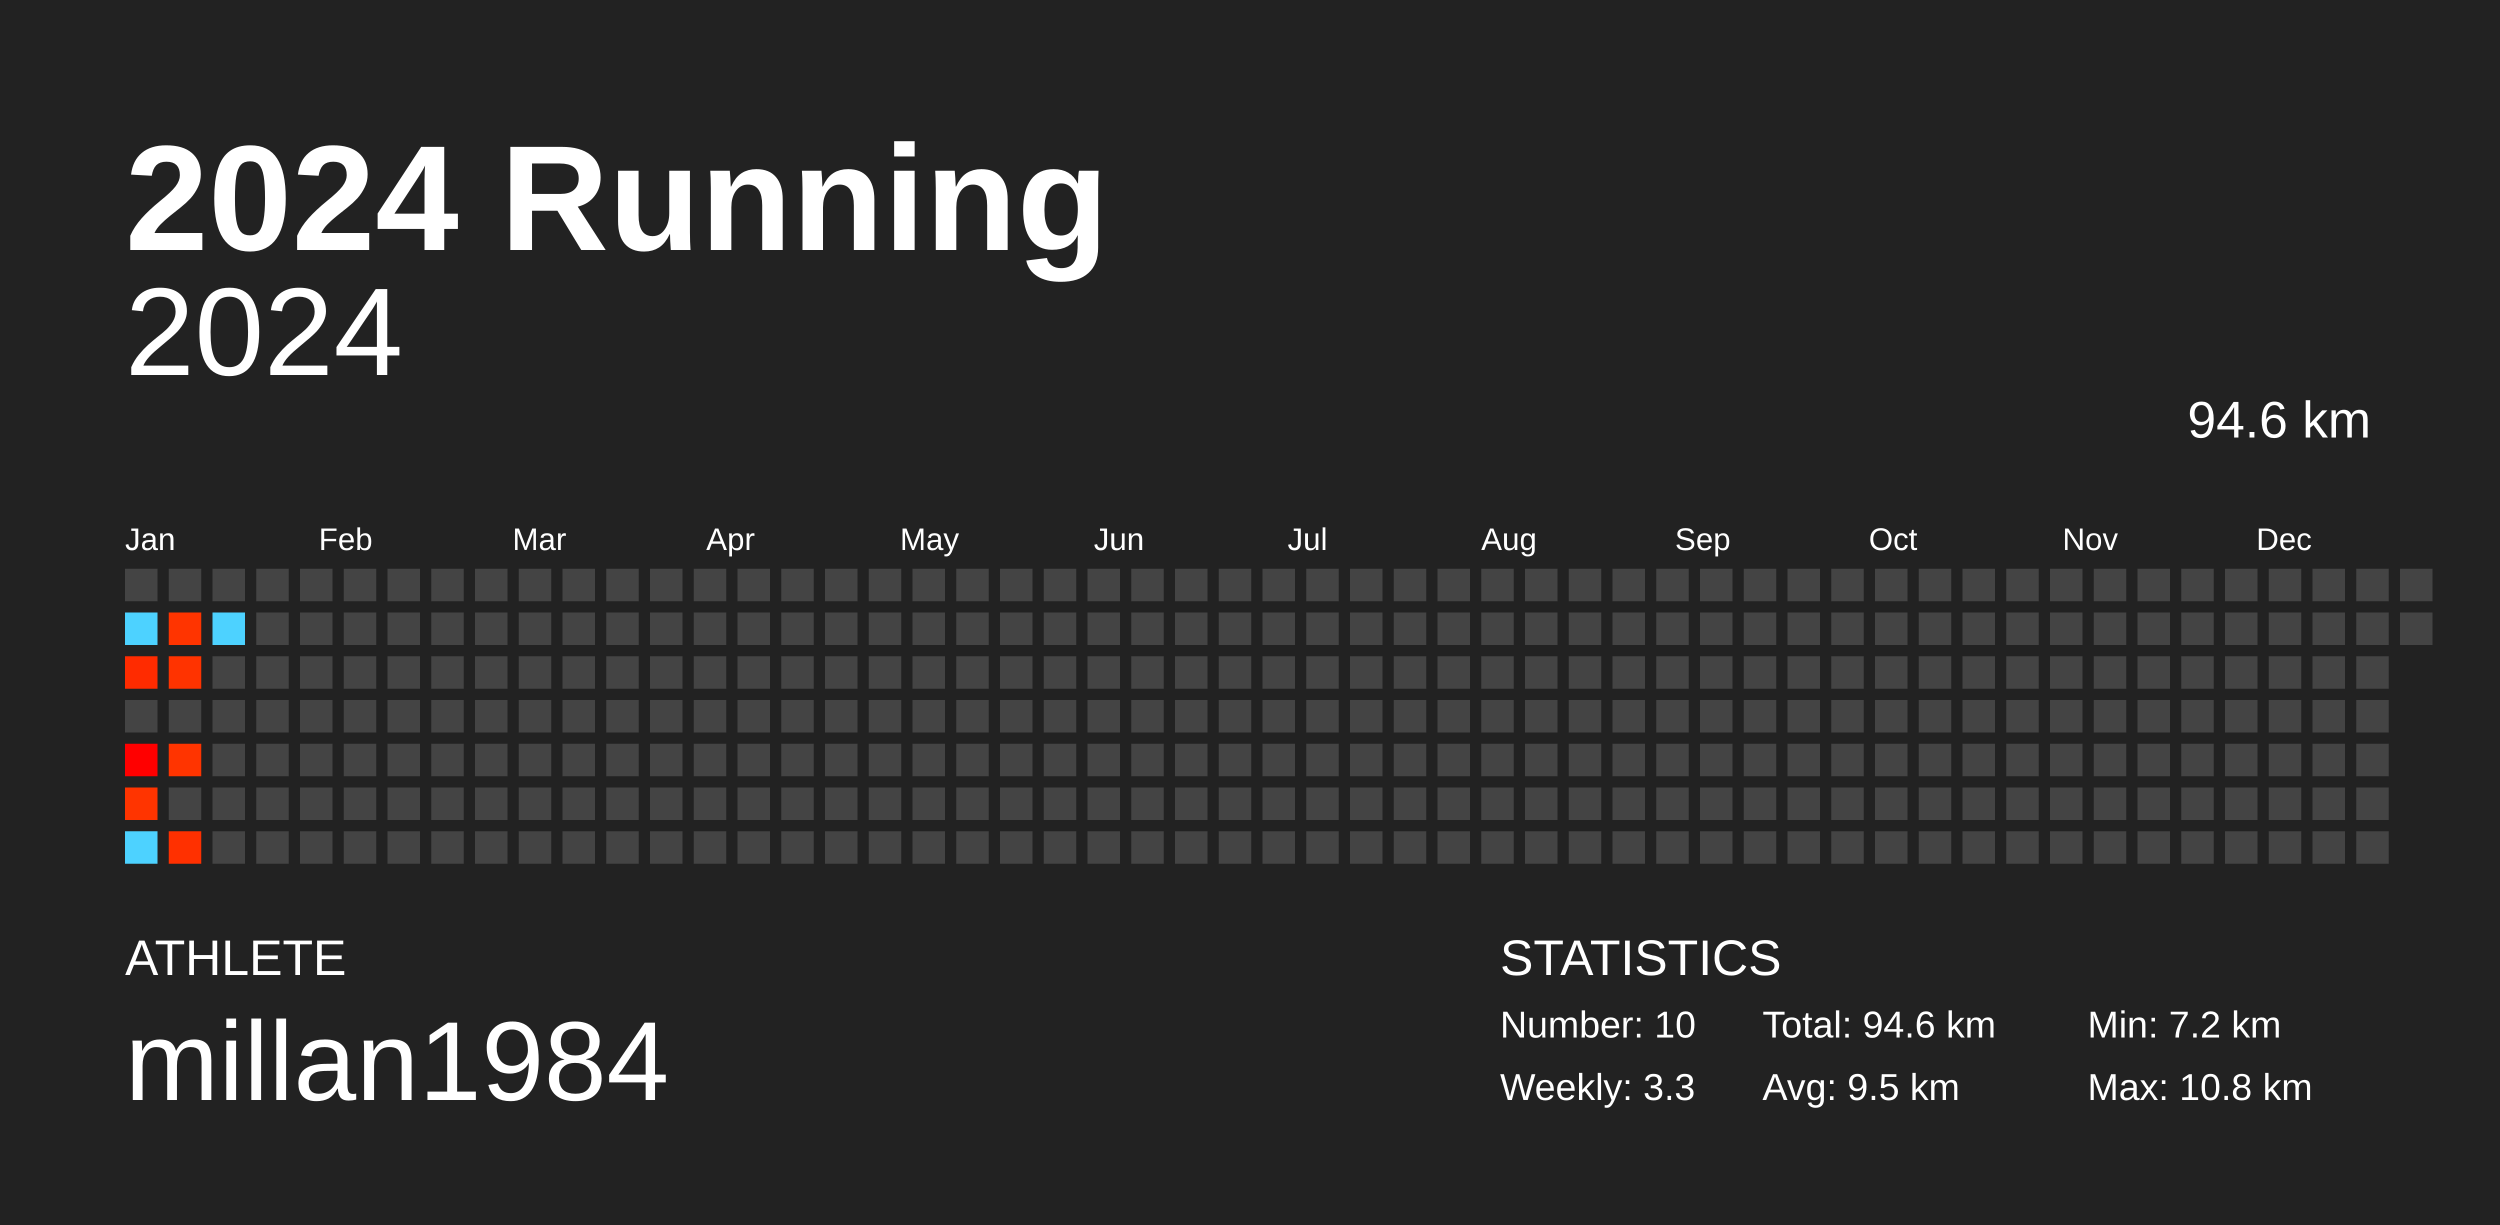
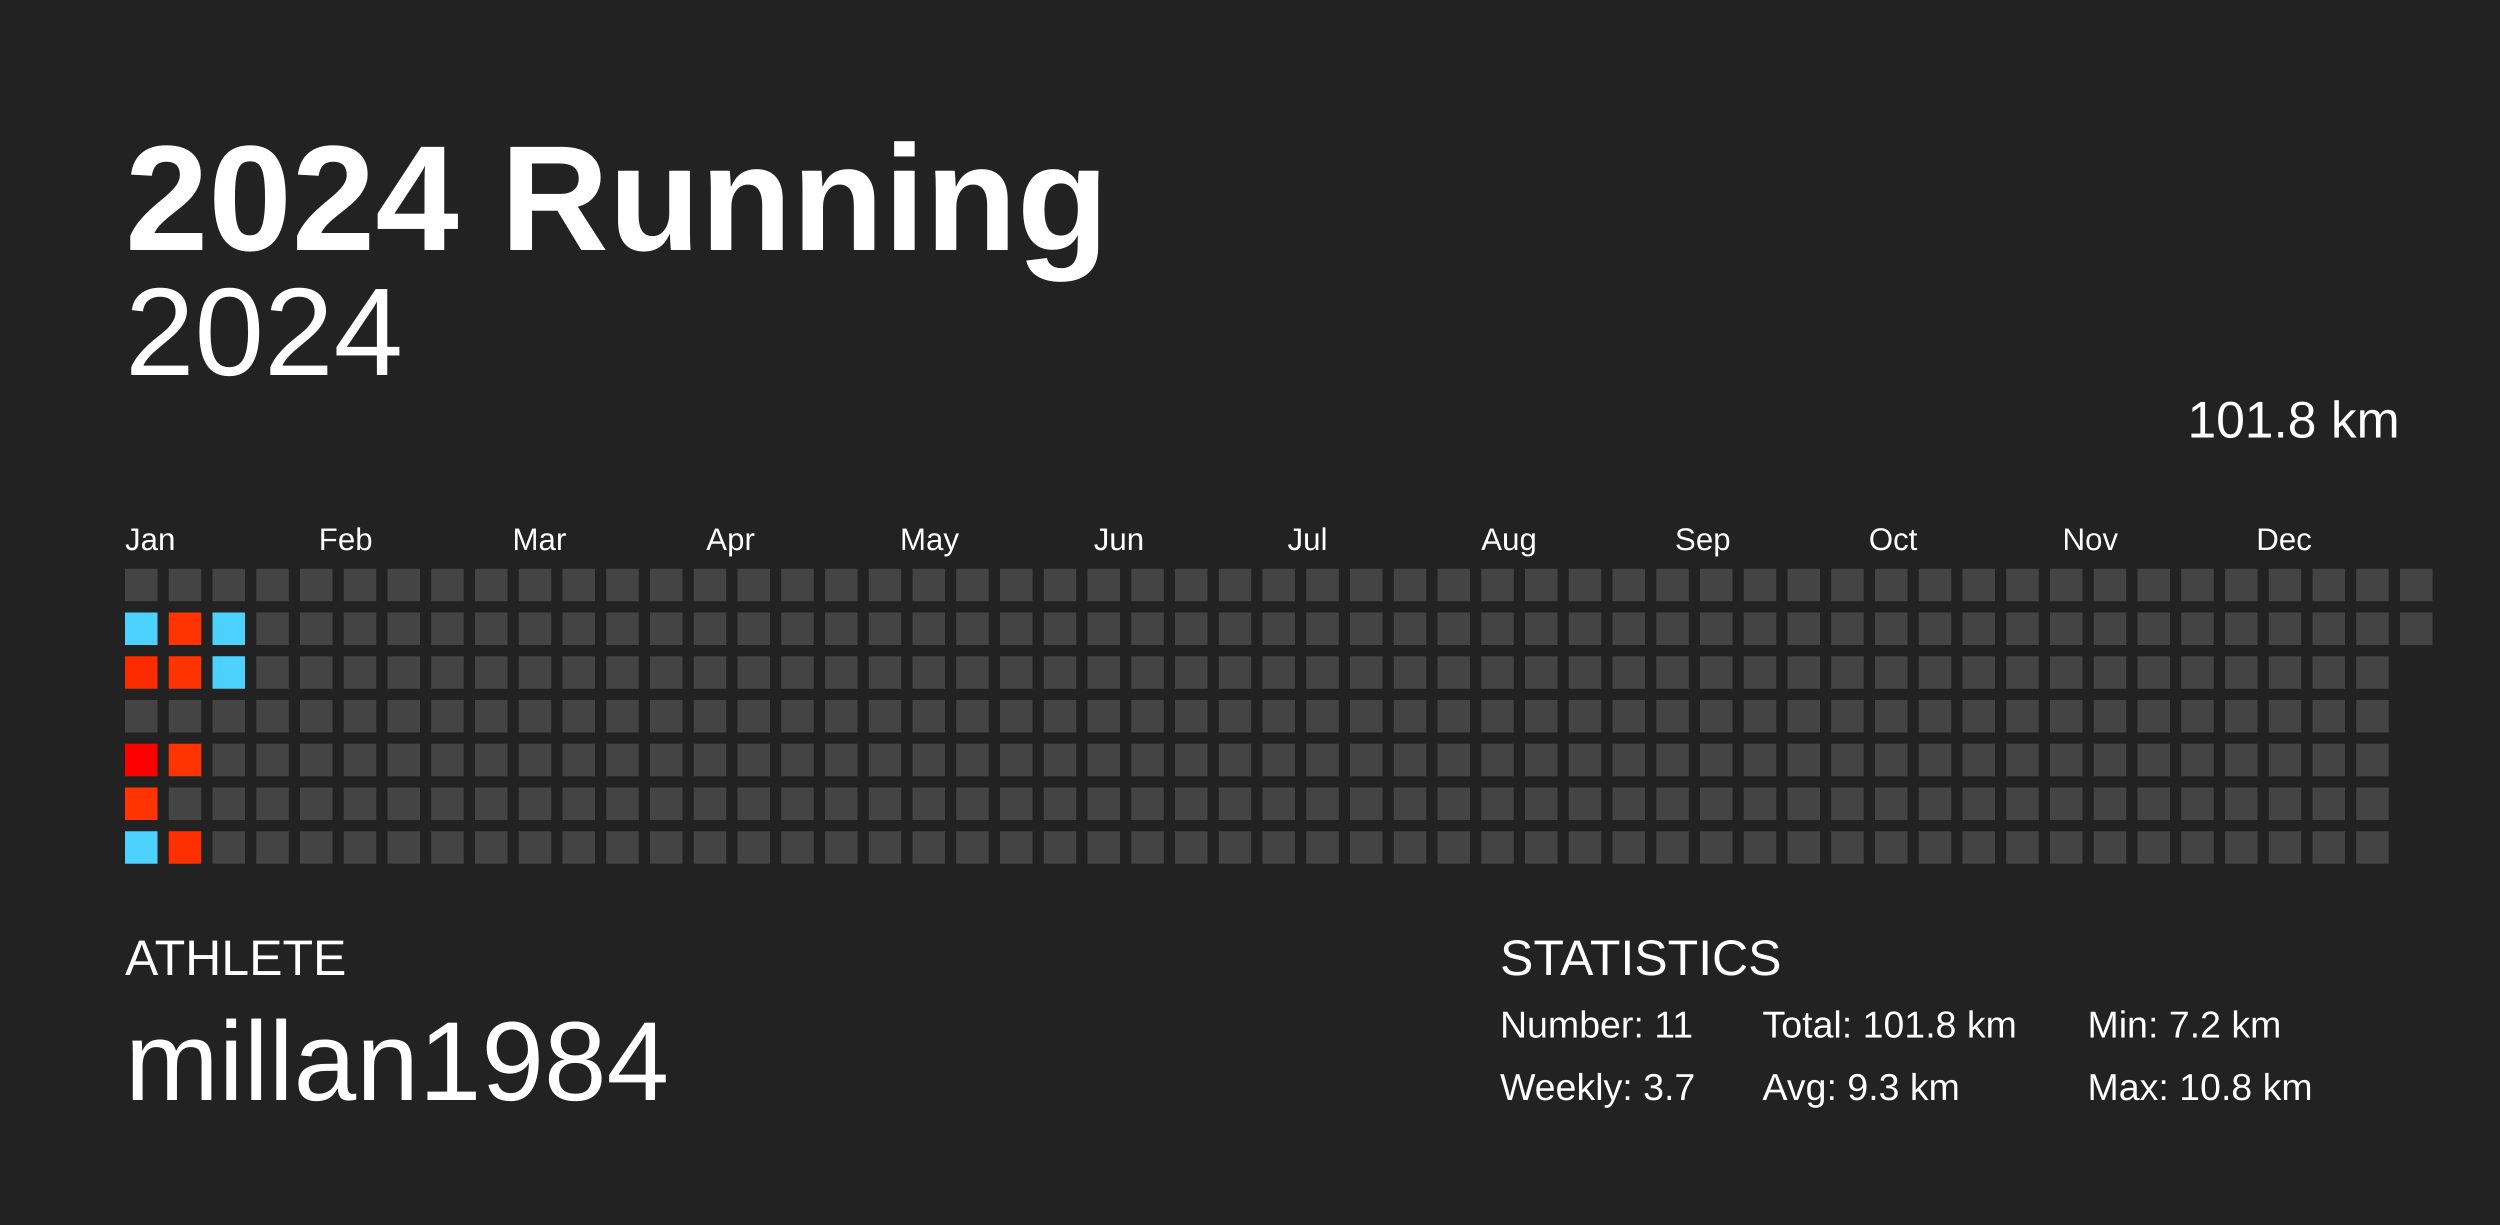
<svg xmlns="http://www.w3.org/2000/svg" baseProfile="full" height="98mm" version="1.1" viewBox="0,0,200,98" width="200mm">
  <defs />
  <rect fill="#222222" height="98" width="200" x="0" y="0" />
  <text fill="#FFFFFF" style="font-size:12px; font-family:Arial; font-weight:bold;" x="10" y="20">2024 Running</text>
  <text fill="#FFFFFF" style="font-size:4px; font-family:Arial" x="10" y="78">ATHLETE</text>
  <text fill="#FFFFFF" style="font-size:9px; font-family:Arial" x="10" y="88">millan1984</text>
  <text fill="#FFFFFF" style="font-size:4px; font-family:Arial" x="120" y="78">STATISTICS</text>
-   <text fill="#FFFFFF" style="font-size:3px; font-family:Arial" x="120" y="83">Number: 10</text>
-   <text fill="#FFFFFF" style="font-size:3px; font-family:Arial" x="120" y="88">Weekly: 3.3</text>
-   <text fill="#FFFFFF" style="font-size:3px; font-family:Arial" x="141" y="83">Total: 94.6 km</text>
-   <text fill="#FFFFFF" style="font-size:3px; font-family:Arial" x="141" y="88">Avg: 9.5 km</text>
+   <text fill="#FFFFFF" style="font-size:3px; font-family:Arial" x="120" y="83">Number: 11</text>
+   <text fill="#FFFFFF" style="font-size:3px; font-family:Arial" x="120" y="88">Weekly: 3.7</text>
+   <text fill="#FFFFFF" style="font-size:3px; font-family:Arial" x="141" y="83">Total: 101.8 km</text>
+   <text fill="#FFFFFF" style="font-size:3px; font-family:Arial" x="141" y="88">Avg: 9.3 km</text>
  <text fill="#FFFFFF" style="font-size:3px; font-family:Arial" x="167" y="83">Min: 7.2 km</text>
  <text fill="#FFFFFF" style="font-size:3px; font-family:Arial" x="167" y="88">Max: 10.8 km</text>
  <text alignment-baseline="hanging" fill="#FFFFFF" style="font-size:10.0px; font-family:Arial;" x="10" y="30">2024</text>
-   <text alignment-baseline="hanging" fill="#FFFFFF" style="font-size:4.125px; font-family:Arial;" x="175" y="35">94.6 km</text>
+   <text alignment-baseline="hanging" fill="#FFFFFF" style="font-size:4.125px; font-family:Arial;" x="175" y="35">101.8 km</text>
  <text fill="#FFFFFF" style="font-size:2.5px; font-family:Arial" x="10.0" y="44">Jan</text>
  <text fill="#FFFFFF" style="font-size:2.5px; font-family:Arial" x="25.5" y="44">Feb</text>
  <text fill="#FFFFFF" style="font-size:2.5px; font-family:Arial" x="41.0" y="44">Mar</text>
  <text fill="#FFFFFF" style="font-size:2.5px; font-family:Arial" x="56.5" y="44">Apr</text>
  <text fill="#FFFFFF" style="font-size:2.5px; font-family:Arial" x="72.0" y="44">May</text>
  <text fill="#FFFFFF" style="font-size:2.5px; font-family:Arial" x="87.5" y="44">Jun</text>
  <text fill="#FFFFFF" style="font-size:2.5px; font-family:Arial" x="103.0" y="44">Jul</text>
  <text fill="#FFFFFF" style="font-size:2.5px; font-family:Arial" x="118.5" y="44">Aug</text>
  <text fill="#FFFFFF" style="font-size:2.5px; font-family:Arial" x="134.0" y="44">Sep</text>
  <text fill="#FFFFFF" style="font-size:2.5px; font-family:Arial" x="149.5" y="44">Oct</text>
  <text fill="#FFFFFF" style="font-size:2.5px; font-family:Arial" x="165.0" y="44">Nov</text>
  <text fill="#FFFFFF" style="font-size:2.5px; font-family:Arial" x="180.5" y="44">Dec</text>
  <rect fill="#444444" height="2.6" width="2.6" x="10.0" y="45.5" />
  <rect fill="#4dd2ff" height="2.6" width="2.6" x="10.0" y="49.0" />
  <rect fill="#ff2b00" height="2.6" width="2.6" x="10.0" y="52.5" />
  <rect fill="#444444" height="2.6" width="2.6" x="10.0" y="56.0" />
  <rect fill="#ff0000" height="2.6" width="2.6" x="10.0" y="59.5" />
  <rect fill="#ff3400" height="2.6" width="2.6" x="10.0" y="63.0" />
  <rect fill="#4dd2ff" height="2.6" width="2.6" x="10.0" y="66.5" />
  <rect fill="#444444" height="2.6" width="2.6" x="13.5" y="45.5" />
  <rect fill="#ff3400" height="2.6" width="2.6" x="13.5" y="49.0" />
  <rect fill="#ff3300" height="2.6" width="2.6" x="13.5" y="52.5" />
  <rect fill="#444444" height="2.6" width="2.6" x="13.5" y="56.0" />
  <rect fill="#ff3400" height="2.6" width="2.6" x="13.5" y="59.5" />
  <rect fill="#444444" height="2.6" width="2.6" x="13.5" y="63.0" />
  <rect fill="#ff3000" height="2.6" width="2.6" x="13.5" y="66.5" />
  <rect fill="#444444" height="2.6" width="2.6" x="17.0" y="45.5" />
  <rect fill="#4dd2ff" height="2.6" width="2.6" x="17.0" y="49.0" />
-   <rect fill="#444444" height="2.6" width="2.6" x="17.0" y="52.5" />
+   <rect fill="#4dd2ff" height="2.6" width="2.6" x="17.0" y="52.5" />
  <rect fill="#444444" height="2.6" width="2.6" x="17.0" y="56.0" />
  <rect fill="#444444" height="2.6" width="2.6" x="17.0" y="59.5" />
  <rect fill="#444444" height="2.6" width="2.6" x="17.0" y="63.0" />
  <rect fill="#444444" height="2.6" width="2.6" x="17.0" y="66.5" />
  <rect fill="#444444" height="2.6" width="2.6" x="20.5" y="45.5" />
  <rect fill="#444444" height="2.6" width="2.6" x="20.5" y="49.0" />
  <rect fill="#444444" height="2.6" width="2.6" x="20.5" y="52.5" />
  <rect fill="#444444" height="2.6" width="2.6" x="20.5" y="56.0" />
  <rect fill="#444444" height="2.6" width="2.6" x="20.5" y="59.5" />
  <rect fill="#444444" height="2.6" width="2.6" x="20.5" y="63.0" />
  <rect fill="#444444" height="2.6" width="2.6" x="20.5" y="66.5" />
  <rect fill="#444444" height="2.6" width="2.6" x="24.0" y="45.5" />
  <rect fill="#444444" height="2.6" width="2.6" x="24.0" y="49.0" />
  <rect fill="#444444" height="2.6" width="2.6" x="24.0" y="52.5" />
  <rect fill="#444444" height="2.6" width="2.6" x="24.0" y="56.0" />
  <rect fill="#444444" height="2.6" width="2.6" x="24.0" y="59.5" />
  <rect fill="#444444" height="2.6" width="2.6" x="24.0" y="63.0" />
  <rect fill="#444444" height="2.6" width="2.6" x="24.0" y="66.5" />
  <rect fill="#444444" height="2.6" width="2.6" x="27.5" y="45.5" />
  <rect fill="#444444" height="2.6" width="2.6" x="27.5" y="49.0" />
  <rect fill="#444444" height="2.6" width="2.6" x="27.5" y="52.5" />
  <rect fill="#444444" height="2.6" width="2.6" x="27.5" y="56.0" />
  <rect fill="#444444" height="2.6" width="2.6" x="27.5" y="59.5" />
  <rect fill="#444444" height="2.6" width="2.6" x="27.5" y="63.0" />
  <rect fill="#444444" height="2.6" width="2.6" x="27.5" y="66.5" />
  <rect fill="#444444" height="2.6" width="2.6" x="31.0" y="45.5" />
  <rect fill="#444444" height="2.6" width="2.6" x="31.0" y="49.0" />
  <rect fill="#444444" height="2.6" width="2.6" x="31.0" y="52.5" />
  <rect fill="#444444" height="2.6" width="2.6" x="31.0" y="56.0" />
  <rect fill="#444444" height="2.6" width="2.6" x="31.0" y="59.5" />
  <rect fill="#444444" height="2.6" width="2.6" x="31.0" y="63.0" />
  <rect fill="#444444" height="2.6" width="2.6" x="31.0" y="66.5" />
  <rect fill="#444444" height="2.6" width="2.6" x="34.5" y="45.5" />
  <rect fill="#444444" height="2.6" width="2.6" x="34.5" y="49.0" />
  <rect fill="#444444" height="2.6" width="2.6" x="34.5" y="52.5" />
  <rect fill="#444444" height="2.6" width="2.6" x="34.5" y="56.0" />
  <rect fill="#444444" height="2.6" width="2.6" x="34.5" y="59.5" />
  <rect fill="#444444" height="2.6" width="2.6" x="34.5" y="63.0" />
  <rect fill="#444444" height="2.6" width="2.6" x="34.5" y="66.5" />
  <rect fill="#444444" height="2.6" width="2.6" x="38.0" y="45.5" />
  <rect fill="#444444" height="2.6" width="2.6" x="38.0" y="49.0" />
  <rect fill="#444444" height="2.6" width="2.6" x="38.0" y="52.5" />
  <rect fill="#444444" height="2.6" width="2.6" x="38.0" y="56.0" />
  <rect fill="#444444" height="2.6" width="2.6" x="38.0" y="59.5" />
  <rect fill="#444444" height="2.6" width="2.6" x="38.0" y="63.0" />
  <rect fill="#444444" height="2.6" width="2.6" x="38.0" y="66.5" />
  <rect fill="#444444" height="2.6" width="2.6" x="41.5" y="45.5" />
  <rect fill="#444444" height="2.6" width="2.6" x="41.5" y="49.0" />
  <rect fill="#444444" height="2.6" width="2.6" x="41.5" y="52.5" />
  <rect fill="#444444" height="2.6" width="2.6" x="41.5" y="56.0" />
  <rect fill="#444444" height="2.6" width="2.6" x="41.5" y="59.5" />
  <rect fill="#444444" height="2.6" width="2.6" x="41.5" y="63.0" />
  <rect fill="#444444" height="2.6" width="2.6" x="41.5" y="66.5" />
  <rect fill="#444444" height="2.6" width="2.6" x="45.0" y="45.5" />
  <rect fill="#444444" height="2.6" width="2.6" x="45.0" y="49.0" />
  <rect fill="#444444" height="2.6" width="2.6" x="45.0" y="52.5" />
  <rect fill="#444444" height="2.6" width="2.6" x="45.0" y="56.0" />
  <rect fill="#444444" height="2.6" width="2.6" x="45.0" y="59.5" />
  <rect fill="#444444" height="2.6" width="2.6" x="45.0" y="63.0" />
  <rect fill="#444444" height="2.6" width="2.6" x="45.0" y="66.5" />
  <rect fill="#444444" height="2.6" width="2.6" x="48.5" y="45.5" />
  <rect fill="#444444" height="2.6" width="2.6" x="48.5" y="49.0" />
  <rect fill="#444444" height="2.6" width="2.6" x="48.5" y="52.5" />
  <rect fill="#444444" height="2.6" width="2.6" x="48.5" y="56.0" />
  <rect fill="#444444" height="2.6" width="2.6" x="48.5" y="59.5" />
  <rect fill="#444444" height="2.6" width="2.6" x="48.5" y="63.0" />
  <rect fill="#444444" height="2.6" width="2.6" x="48.5" y="66.5" />
  <rect fill="#444444" height="2.6" width="2.6" x="52.0" y="45.5" />
  <rect fill="#444444" height="2.6" width="2.6" x="52.0" y="49.0" />
  <rect fill="#444444" height="2.6" width="2.6" x="52.0" y="52.5" />
  <rect fill="#444444" height="2.6" width="2.6" x="52.0" y="56.0" />
  <rect fill="#444444" height="2.6" width="2.6" x="52.0" y="59.5" />
  <rect fill="#444444" height="2.6" width="2.6" x="52.0" y="63.0" />
  <rect fill="#444444" height="2.6" width="2.6" x="52.0" y="66.5" />
  <rect fill="#444444" height="2.6" width="2.6" x="55.5" y="45.5" />
  <rect fill="#444444" height="2.6" width="2.6" x="55.5" y="49.0" />
  <rect fill="#444444" height="2.6" width="2.6" x="55.5" y="52.5" />
  <rect fill="#444444" height="2.6" width="2.6" x="55.5" y="56.0" />
  <rect fill="#444444" height="2.6" width="2.6" x="55.5" y="59.5" />
  <rect fill="#444444" height="2.6" width="2.6" x="55.5" y="63.0" />
  <rect fill="#444444" height="2.6" width="2.6" x="55.5" y="66.5" />
  <rect fill="#444444" height="2.6" width="2.6" x="59.0" y="45.5" />
  <rect fill="#444444" height="2.6" width="2.6" x="59.0" y="49.0" />
  <rect fill="#444444" height="2.6" width="2.6" x="59.0" y="52.5" />
  <rect fill="#444444" height="2.6" width="2.6" x="59.0" y="56.0" />
  <rect fill="#444444" height="2.6" width="2.6" x="59.0" y="59.5" />
  <rect fill="#444444" height="2.6" width="2.6" x="59.0" y="63.0" />
  <rect fill="#444444" height="2.6" width="2.6" x="59.0" y="66.5" />
  <rect fill="#444444" height="2.6" width="2.6" x="62.5" y="45.5" />
  <rect fill="#444444" height="2.6" width="2.6" x="62.5" y="49.0" />
  <rect fill="#444444" height="2.6" width="2.6" x="62.5" y="52.5" />
  <rect fill="#444444" height="2.6" width="2.6" x="62.5" y="56.0" />
  <rect fill="#444444" height="2.6" width="2.6" x="62.5" y="59.5" />
  <rect fill="#444444" height="2.6" width="2.6" x="62.5" y="63.0" />
  <rect fill="#444444" height="2.6" width="2.6" x="62.5" y="66.5" />
  <rect fill="#444444" height="2.6" width="2.6" x="66.0" y="45.5" />
  <rect fill="#444444" height="2.6" width="2.6" x="66.0" y="49.0" />
  <rect fill="#444444" height="2.6" width="2.6" x="66.0" y="52.5" />
  <rect fill="#444444" height="2.6" width="2.6" x="66.0" y="56.0" />
  <rect fill="#444444" height="2.6" width="2.6" x="66.0" y="59.5" />
  <rect fill="#444444" height="2.6" width="2.6" x="66.0" y="63.0" />
  <rect fill="#444444" height="2.6" width="2.6" x="66.0" y="66.5" />
  <rect fill="#444444" height="2.6" width="2.6" x="69.5" y="45.5" />
  <rect fill="#444444" height="2.6" width="2.6" x="69.5" y="49.0" />
  <rect fill="#444444" height="2.6" width="2.6" x="69.5" y="52.5" />
  <rect fill="#444444" height="2.6" width="2.6" x="69.5" y="56.0" />
  <rect fill="#444444" height="2.6" width="2.6" x="69.5" y="59.5" />
  <rect fill="#444444" height="2.6" width="2.6" x="69.5" y="63.0" />
  <rect fill="#444444" height="2.6" width="2.6" x="69.5" y="66.5" />
  <rect fill="#444444" height="2.6" width="2.6" x="73.0" y="45.5" />
  <rect fill="#444444" height="2.6" width="2.6" x="73.0" y="49.0" />
  <rect fill="#444444" height="2.6" width="2.6" x="73.0" y="52.5" />
  <rect fill="#444444" height="2.6" width="2.6" x="73.0" y="56.0" />
  <rect fill="#444444" height="2.6" width="2.6" x="73.0" y="59.5" />
  <rect fill="#444444" height="2.6" width="2.6" x="73.0" y="63.0" />
  <rect fill="#444444" height="2.6" width="2.6" x="73.0" y="66.5" />
  <rect fill="#444444" height="2.6" width="2.6" x="76.5" y="45.5" />
  <rect fill="#444444" height="2.6" width="2.6" x="76.5" y="49.0" />
  <rect fill="#444444" height="2.6" width="2.6" x="76.5" y="52.5" />
  <rect fill="#444444" height="2.6" width="2.6" x="76.5" y="56.0" />
  <rect fill="#444444" height="2.6" width="2.6" x="76.5" y="59.5" />
  <rect fill="#444444" height="2.6" width="2.6" x="76.5" y="63.0" />
  <rect fill="#444444" height="2.6" width="2.6" x="76.5" y="66.5" />
  <rect fill="#444444" height="2.6" width="2.6" x="80.0" y="45.5" />
  <rect fill="#444444" height="2.6" width="2.6" x="80.0" y="49.0" />
  <rect fill="#444444" height="2.6" width="2.6" x="80.0" y="52.5" />
  <rect fill="#444444" height="2.6" width="2.6" x="80.0" y="56.0" />
  <rect fill="#444444" height="2.6" width="2.6" x="80.0" y="59.5" />
  <rect fill="#444444" height="2.6" width="2.6" x="80.0" y="63.0" />
  <rect fill="#444444" height="2.6" width="2.6" x="80.0" y="66.5" />
  <rect fill="#444444" height="2.6" width="2.6" x="83.5" y="45.5" />
  <rect fill="#444444" height="2.6" width="2.6" x="83.5" y="49.0" />
  <rect fill="#444444" height="2.6" width="2.6" x="83.5" y="52.5" />
  <rect fill="#444444" height="2.6" width="2.6" x="83.5" y="56.0" />
  <rect fill="#444444" height="2.6" width="2.6" x="83.5" y="59.5" />
  <rect fill="#444444" height="2.6" width="2.6" x="83.5" y="63.0" />
  <rect fill="#444444" height="2.6" width="2.6" x="83.5" y="66.5" />
  <rect fill="#444444" height="2.6" width="2.6" x="87.0" y="45.5" />
  <rect fill="#444444" height="2.6" width="2.6" x="87.0" y="49.0" />
  <rect fill="#444444" height="2.6" width="2.6" x="87.0" y="52.5" />
  <rect fill="#444444" height="2.6" width="2.6" x="87.0" y="56.0" />
  <rect fill="#444444" height="2.6" width="2.6" x="87.0" y="59.5" />
  <rect fill="#444444" height="2.6" width="2.6" x="87.0" y="63.0" />
  <rect fill="#444444" height="2.6" width="2.6" x="87.0" y="66.5" />
  <rect fill="#444444" height="2.6" width="2.6" x="90.5" y="45.5" />
  <rect fill="#444444" height="2.6" width="2.6" x="90.5" y="49.0" />
  <rect fill="#444444" height="2.6" width="2.6" x="90.5" y="52.5" />
  <rect fill="#444444" height="2.6" width="2.6" x="90.5" y="56.0" />
  <rect fill="#444444" height="2.6" width="2.6" x="90.5" y="59.5" />
  <rect fill="#444444" height="2.6" width="2.6" x="90.5" y="63.0" />
  <rect fill="#444444" height="2.6" width="2.6" x="90.5" y="66.5" />
  <rect fill="#444444" height="2.6" width="2.6" x="94.0" y="45.5" />
  <rect fill="#444444" height="2.6" width="2.6" x="94.0" y="49.0" />
  <rect fill="#444444" height="2.6" width="2.6" x="94.0" y="52.5" />
  <rect fill="#444444" height="2.6" width="2.6" x="94.0" y="56.0" />
  <rect fill="#444444" height="2.6" width="2.6" x="94.0" y="59.5" />
  <rect fill="#444444" height="2.6" width="2.6" x="94.0" y="63.0" />
  <rect fill="#444444" height="2.6" width="2.6" x="94.0" y="66.5" />
  <rect fill="#444444" height="2.6" width="2.6" x="97.5" y="45.5" />
  <rect fill="#444444" height="2.6" width="2.6" x="97.5" y="49.0" />
  <rect fill="#444444" height="2.6" width="2.6" x="97.5" y="52.5" />
  <rect fill="#444444" height="2.6" width="2.6" x="97.5" y="56.0" />
  <rect fill="#444444" height="2.6" width="2.6" x="97.5" y="59.5" />
  <rect fill="#444444" height="2.6" width="2.6" x="97.5" y="63.0" />
  <rect fill="#444444" height="2.6" width="2.6" x="97.5" y="66.5" />
  <rect fill="#444444" height="2.6" width="2.6" x="101.0" y="45.5" />
  <rect fill="#444444" height="2.6" width="2.6" x="101.0" y="49.0" />
  <rect fill="#444444" height="2.6" width="2.6" x="101.0" y="52.5" />
  <rect fill="#444444" height="2.6" width="2.6" x="101.0" y="56.0" />
  <rect fill="#444444" height="2.6" width="2.6" x="101.0" y="59.5" />
  <rect fill="#444444" height="2.6" width="2.6" x="101.0" y="63.0" />
  <rect fill="#444444" height="2.6" width="2.6" x="101.0" y="66.5" />
  <rect fill="#444444" height="2.6" width="2.6" x="104.5" y="45.5" />
  <rect fill="#444444" height="2.6" width="2.6" x="104.5" y="49.0" />
  <rect fill="#444444" height="2.6" width="2.6" x="104.5" y="52.5" />
  <rect fill="#444444" height="2.6" width="2.6" x="104.5" y="56.0" />
  <rect fill="#444444" height="2.6" width="2.6" x="104.5" y="59.5" />
  <rect fill="#444444" height="2.6" width="2.6" x="104.5" y="63.0" />
  <rect fill="#444444" height="2.6" width="2.6" x="104.5" y="66.5" />
  <rect fill="#444444" height="2.6" width="2.6" x="108.0" y="45.5" />
  <rect fill="#444444" height="2.6" width="2.6" x="108.0" y="49.0" />
  <rect fill="#444444" height="2.6" width="2.6" x="108.0" y="52.5" />
  <rect fill="#444444" height="2.6" width="2.6" x="108.0" y="56.0" />
  <rect fill="#444444" height="2.6" width="2.6" x="108.0" y="59.5" />
  <rect fill="#444444" height="2.6" width="2.6" x="108.0" y="63.0" />
  <rect fill="#444444" height="2.6" width="2.6" x="108.0" y="66.5" />
  <rect fill="#444444" height="2.6" width="2.6" x="111.5" y="45.5" />
  <rect fill="#444444" height="2.6" width="2.6" x="111.5" y="49.0" />
  <rect fill="#444444" height="2.6" width="2.6" x="111.5" y="52.5" />
  <rect fill="#444444" height="2.6" width="2.6" x="111.5" y="56.0" />
  <rect fill="#444444" height="2.6" width="2.6" x="111.5" y="59.5" />
  <rect fill="#444444" height="2.6" width="2.6" x="111.5" y="63.0" />
  <rect fill="#444444" height="2.6" width="2.6" x="111.5" y="66.5" />
  <rect fill="#444444" height="2.6" width="2.6" x="115.0" y="45.5" />
  <rect fill="#444444" height="2.6" width="2.6" x="115.0" y="49.0" />
  <rect fill="#444444" height="2.6" width="2.6" x="115.0" y="52.5" />
  <rect fill="#444444" height="2.6" width="2.6" x="115.0" y="56.0" />
  <rect fill="#444444" height="2.6" width="2.6" x="115.0" y="59.5" />
  <rect fill="#444444" height="2.6" width="2.6" x="115.0" y="63.0" />
  <rect fill="#444444" height="2.6" width="2.6" x="115.0" y="66.5" />
  <rect fill="#444444" height="2.6" width="2.6" x="118.5" y="45.5" />
  <rect fill="#444444" height="2.6" width="2.6" x="118.5" y="49.0" />
  <rect fill="#444444" height="2.6" width="2.6" x="118.5" y="52.5" />
  <rect fill="#444444" height="2.6" width="2.6" x="118.5" y="56.0" />
  <rect fill="#444444" height="2.6" width="2.6" x="118.5" y="59.5" />
  <rect fill="#444444" height="2.6" width="2.6" x="118.5" y="63.0" />
  <rect fill="#444444" height="2.6" width="2.6" x="118.5" y="66.5" />
  <rect fill="#444444" height="2.6" width="2.6" x="122.0" y="45.5" />
  <rect fill="#444444" height="2.6" width="2.6" x="122.0" y="49.0" />
  <rect fill="#444444" height="2.6" width="2.6" x="122.0" y="52.5" />
  <rect fill="#444444" height="2.6" width="2.6" x="122.0" y="56.0" />
  <rect fill="#444444" height="2.6" width="2.6" x="122.0" y="59.5" />
  <rect fill="#444444" height="2.6" width="2.6" x="122.0" y="63.0" />
  <rect fill="#444444" height="2.6" width="2.6" x="122.0" y="66.5" />
  <rect fill="#444444" height="2.6" width="2.6" x="125.5" y="45.5" />
  <rect fill="#444444" height="2.6" width="2.6" x="125.5" y="49.0" />
  <rect fill="#444444" height="2.6" width="2.6" x="125.5" y="52.5" />
  <rect fill="#444444" height="2.6" width="2.6" x="125.5" y="56.0" />
  <rect fill="#444444" height="2.6" width="2.6" x="125.5" y="59.5" />
  <rect fill="#444444" height="2.6" width="2.6" x="125.5" y="63.0" />
  <rect fill="#444444" height="2.6" width="2.6" x="125.5" y="66.5" />
  <rect fill="#444444" height="2.6" width="2.6" x="129.0" y="45.5" />
  <rect fill="#444444" height="2.6" width="2.6" x="129.0" y="49.0" />
  <rect fill="#444444" height="2.6" width="2.6" x="129.0" y="52.5" />
  <rect fill="#444444" height="2.6" width="2.6" x="129.0" y="56.0" />
  <rect fill="#444444" height="2.6" width="2.6" x="129.0" y="59.5" />
  <rect fill="#444444" height="2.6" width="2.6" x="129.0" y="63.0" />
  <rect fill="#444444" height="2.6" width="2.6" x="129.0" y="66.5" />
  <rect fill="#444444" height="2.6" width="2.6" x="132.5" y="45.5" />
  <rect fill="#444444" height="2.6" width="2.6" x="132.5" y="49.0" />
  <rect fill="#444444" height="2.6" width="2.6" x="132.5" y="52.5" />
  <rect fill="#444444" height="2.6" width="2.6" x="132.5" y="56.0" />
  <rect fill="#444444" height="2.6" width="2.6" x="132.5" y="59.5" />
  <rect fill="#444444" height="2.6" width="2.6" x="132.5" y="63.0" />
  <rect fill="#444444" height="2.6" width="2.6" x="132.5" y="66.5" />
  <rect fill="#444444" height="2.6" width="2.6" x="136.0" y="45.5" />
  <rect fill="#444444" height="2.6" width="2.6" x="136.0" y="49.0" />
  <rect fill="#444444" height="2.6" width="2.6" x="136.0" y="52.5" />
  <rect fill="#444444" height="2.6" width="2.6" x="136.0" y="56.0" />
  <rect fill="#444444" height="2.6" width="2.6" x="136.0" y="59.5" />
  <rect fill="#444444" height="2.6" width="2.6" x="136.0" y="63.0" />
  <rect fill="#444444" height="2.6" width="2.6" x="136.0" y="66.5" />
  <rect fill="#444444" height="2.6" width="2.6" x="139.5" y="45.5" />
  <rect fill="#444444" height="2.6" width="2.6" x="139.5" y="49.0" />
  <rect fill="#444444" height="2.6" width="2.6" x="139.5" y="52.5" />
  <rect fill="#444444" height="2.6" width="2.6" x="139.5" y="56.0" />
  <rect fill="#444444" height="2.6" width="2.6" x="139.5" y="59.5" />
  <rect fill="#444444" height="2.6" width="2.6" x="139.5" y="63.0" />
  <rect fill="#444444" height="2.6" width="2.6" x="139.5" y="66.5" />
  <rect fill="#444444" height="2.6" width="2.6" x="143.0" y="45.5" />
  <rect fill="#444444" height="2.6" width="2.6" x="143.0" y="49.0" />
  <rect fill="#444444" height="2.6" width="2.6" x="143.0" y="52.5" />
  <rect fill="#444444" height="2.6" width="2.6" x="143.0" y="56.0" />
  <rect fill="#444444" height="2.6" width="2.6" x="143.0" y="59.5" />
  <rect fill="#444444" height="2.6" width="2.6" x="143.0" y="63.0" />
  <rect fill="#444444" height="2.6" width="2.6" x="143.0" y="66.5" />
  <rect fill="#444444" height="2.6" width="2.6" x="146.5" y="45.5" />
  <rect fill="#444444" height="2.6" width="2.6" x="146.5" y="49.0" />
  <rect fill="#444444" height="2.6" width="2.6" x="146.5" y="52.5" />
  <rect fill="#444444" height="2.6" width="2.6" x="146.5" y="56.0" />
  <rect fill="#444444" height="2.6" width="2.6" x="146.5" y="59.5" />
  <rect fill="#444444" height="2.6" width="2.6" x="146.5" y="63.0" />
  <rect fill="#444444" height="2.6" width="2.6" x="146.5" y="66.5" />
  <rect fill="#444444" height="2.6" width="2.6" x="150.0" y="45.5" />
  <rect fill="#444444" height="2.6" width="2.6" x="150.0" y="49.0" />
  <rect fill="#444444" height="2.6" width="2.6" x="150.0" y="52.5" />
  <rect fill="#444444" height="2.6" width="2.6" x="150.0" y="56.0" />
  <rect fill="#444444" height="2.6" width="2.6" x="150.0" y="59.5" />
  <rect fill="#444444" height="2.6" width="2.6" x="150.0" y="63.0" />
  <rect fill="#444444" height="2.6" width="2.6" x="150.0" y="66.5" />
  <rect fill="#444444" height="2.6" width="2.6" x="153.5" y="45.5" />
  <rect fill="#444444" height="2.6" width="2.6" x="153.5" y="49.0" />
  <rect fill="#444444" height="2.6" width="2.6" x="153.5" y="52.5" />
  <rect fill="#444444" height="2.6" width="2.6" x="153.5" y="56.0" />
  <rect fill="#444444" height="2.6" width="2.6" x="153.5" y="59.5" />
  <rect fill="#444444" height="2.6" width="2.6" x="153.5" y="63.0" />
  <rect fill="#444444" height="2.6" width="2.6" x="153.5" y="66.5" />
  <rect fill="#444444" height="2.6" width="2.6" x="157.0" y="45.5" />
  <rect fill="#444444" height="2.6" width="2.6" x="157.0" y="49.0" />
  <rect fill="#444444" height="2.6" width="2.6" x="157.0" y="52.5" />
  <rect fill="#444444" height="2.6" width="2.6" x="157.0" y="56.0" />
  <rect fill="#444444" height="2.6" width="2.6" x="157.0" y="59.5" />
  <rect fill="#444444" height="2.6" width="2.6" x="157.0" y="63.0" />
  <rect fill="#444444" height="2.6" width="2.6" x="157.0" y="66.5" />
  <rect fill="#444444" height="2.6" width="2.6" x="160.5" y="45.5" />
  <rect fill="#444444" height="2.6" width="2.6" x="160.5" y="49.0" />
  <rect fill="#444444" height="2.6" width="2.6" x="160.5" y="52.5" />
  <rect fill="#444444" height="2.6" width="2.6" x="160.5" y="56.0" />
  <rect fill="#444444" height="2.6" width="2.6" x="160.5" y="59.5" />
  <rect fill="#444444" height="2.6" width="2.6" x="160.5" y="63.0" />
  <rect fill="#444444" height="2.6" width="2.6" x="160.5" y="66.5" />
  <rect fill="#444444" height="2.6" width="2.6" x="164.0" y="45.5" />
  <rect fill="#444444" height="2.6" width="2.6" x="164.0" y="49.0" />
  <rect fill="#444444" height="2.6" width="2.6" x="164.0" y="52.5" />
  <rect fill="#444444" height="2.6" width="2.6" x="164.0" y="56.0" />
  <rect fill="#444444" height="2.6" width="2.6" x="164.0" y="59.5" />
  <rect fill="#444444" height="2.6" width="2.6" x="164.0" y="63.0" />
  <rect fill="#444444" height="2.6" width="2.6" x="164.0" y="66.5" />
  <rect fill="#444444" height="2.6" width="2.6" x="167.5" y="45.5" />
  <rect fill="#444444" height="2.6" width="2.6" x="167.5" y="49.0" />
  <rect fill="#444444" height="2.6" width="2.6" x="167.5" y="52.5" />
  <rect fill="#444444" height="2.6" width="2.6" x="167.5" y="56.0" />
  <rect fill="#444444" height="2.6" width="2.6" x="167.5" y="59.5" />
  <rect fill="#444444" height="2.6" width="2.6" x="167.5" y="63.0" />
  <rect fill="#444444" height="2.6" width="2.6" x="167.5" y="66.5" />
  <rect fill="#444444" height="2.6" width="2.6" x="171.0" y="45.5" />
  <rect fill="#444444" height="2.6" width="2.6" x="171.0" y="49.0" />
  <rect fill="#444444" height="2.6" width="2.6" x="171.0" y="52.5" />
  <rect fill="#444444" height="2.6" width="2.6" x="171.0" y="56.0" />
  <rect fill="#444444" height="2.6" width="2.6" x="171.0" y="59.5" />
  <rect fill="#444444" height="2.6" width="2.6" x="171.0" y="63.0" />
  <rect fill="#444444" height="2.6" width="2.6" x="171.0" y="66.5" />
  <rect fill="#444444" height="2.6" width="2.6" x="174.5" y="45.5" />
  <rect fill="#444444" height="2.6" width="2.6" x="174.5" y="49.0" />
  <rect fill="#444444" height="2.6" width="2.6" x="174.5" y="52.5" />
  <rect fill="#444444" height="2.6" width="2.6" x="174.5" y="56.0" />
  <rect fill="#444444" height="2.6" width="2.6" x="174.5" y="59.5" />
  <rect fill="#444444" height="2.6" width="2.6" x="174.5" y="63.0" />
  <rect fill="#444444" height="2.6" width="2.6" x="174.5" y="66.5" />
  <rect fill="#444444" height="2.6" width="2.6" x="178.0" y="45.5" />
  <rect fill="#444444" height="2.6" width="2.6" x="178.0" y="49.0" />
  <rect fill="#444444" height="2.6" width="2.6" x="178.0" y="52.5" />
  <rect fill="#444444" height="2.6" width="2.6" x="178.0" y="56.0" />
  <rect fill="#444444" height="2.6" width="2.6" x="178.0" y="59.5" />
  <rect fill="#444444" height="2.6" width="2.6" x="178.0" y="63.0" />
  <rect fill="#444444" height="2.6" width="2.6" x="178.0" y="66.5" />
  <rect fill="#444444" height="2.6" width="2.6" x="181.5" y="45.5" />
  <rect fill="#444444" height="2.6" width="2.6" x="181.5" y="49.0" />
  <rect fill="#444444" height="2.6" width="2.6" x="181.5" y="52.5" />
  <rect fill="#444444" height="2.6" width="2.6" x="181.5" y="56.0" />
  <rect fill="#444444" height="2.6" width="2.6" x="181.5" y="59.5" />
  <rect fill="#444444" height="2.6" width="2.6" x="181.5" y="63.0" />
  <rect fill="#444444" height="2.6" width="2.6" x="181.5" y="66.5" />
  <rect fill="#444444" height="2.6" width="2.6" x="185.0" y="45.5" />
  <rect fill="#444444" height="2.6" width="2.6" x="185.0" y="49.0" />
  <rect fill="#444444" height="2.6" width="2.6" x="185.0" y="52.5" />
  <rect fill="#444444" height="2.6" width="2.6" x="185.0" y="56.0" />
  <rect fill="#444444" height="2.6" width="2.6" x="185.0" y="59.5" />
  <rect fill="#444444" height="2.6" width="2.6" x="185.0" y="63.0" />
  <rect fill="#444444" height="2.6" width="2.6" x="185.0" y="66.5" />
  <rect fill="#444444" height="2.6" width="2.6" x="188.5" y="45.5" />
  <rect fill="#444444" height="2.6" width="2.6" x="188.5" y="49.0" />
  <rect fill="#444444" height="2.6" width="2.6" x="188.5" y="52.5" />
  <rect fill="#444444" height="2.6" width="2.6" x="188.5" y="56.0" />
  <rect fill="#444444" height="2.6" width="2.6" x="188.5" y="59.5" />
  <rect fill="#444444" height="2.6" width="2.6" x="188.5" y="63.0" />
  <rect fill="#444444" height="2.6" width="2.6" x="188.5" y="66.5" />
  <rect fill="#444444" height="2.6" width="2.6" x="192.0" y="45.5" />
  <rect fill="#444444" height="2.6" width="2.6" x="192.0" y="49.0" />
</svg>
